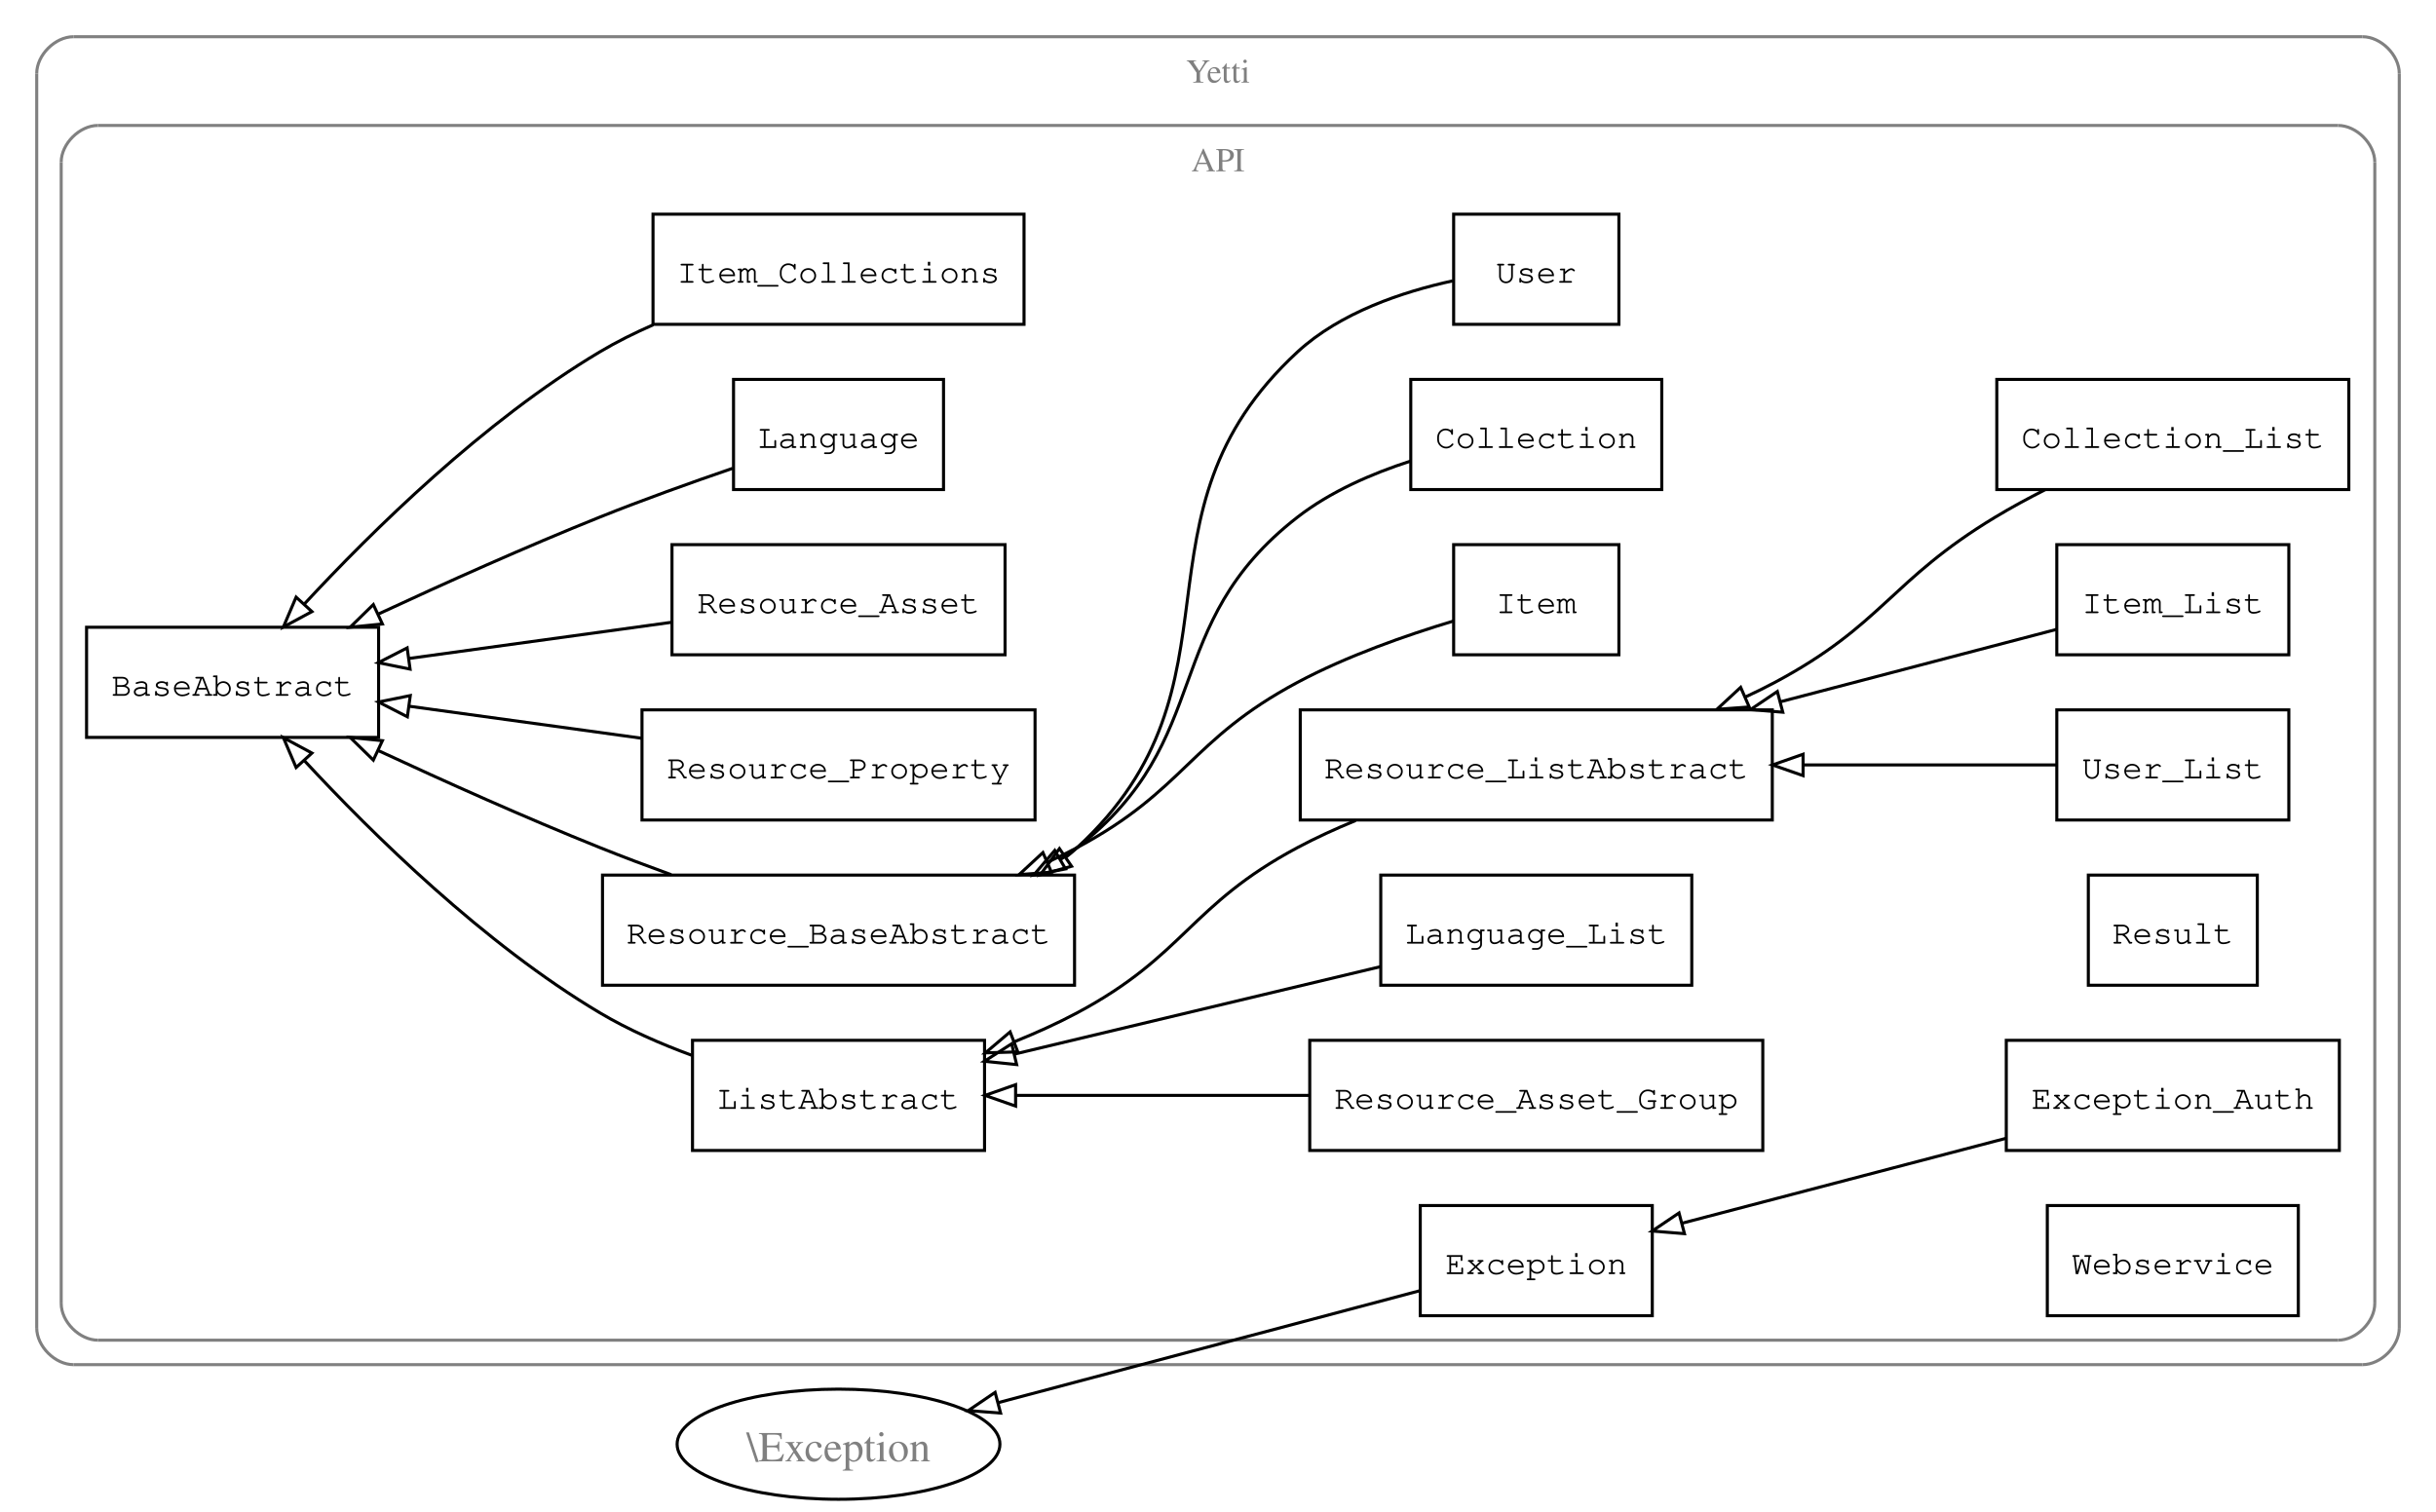
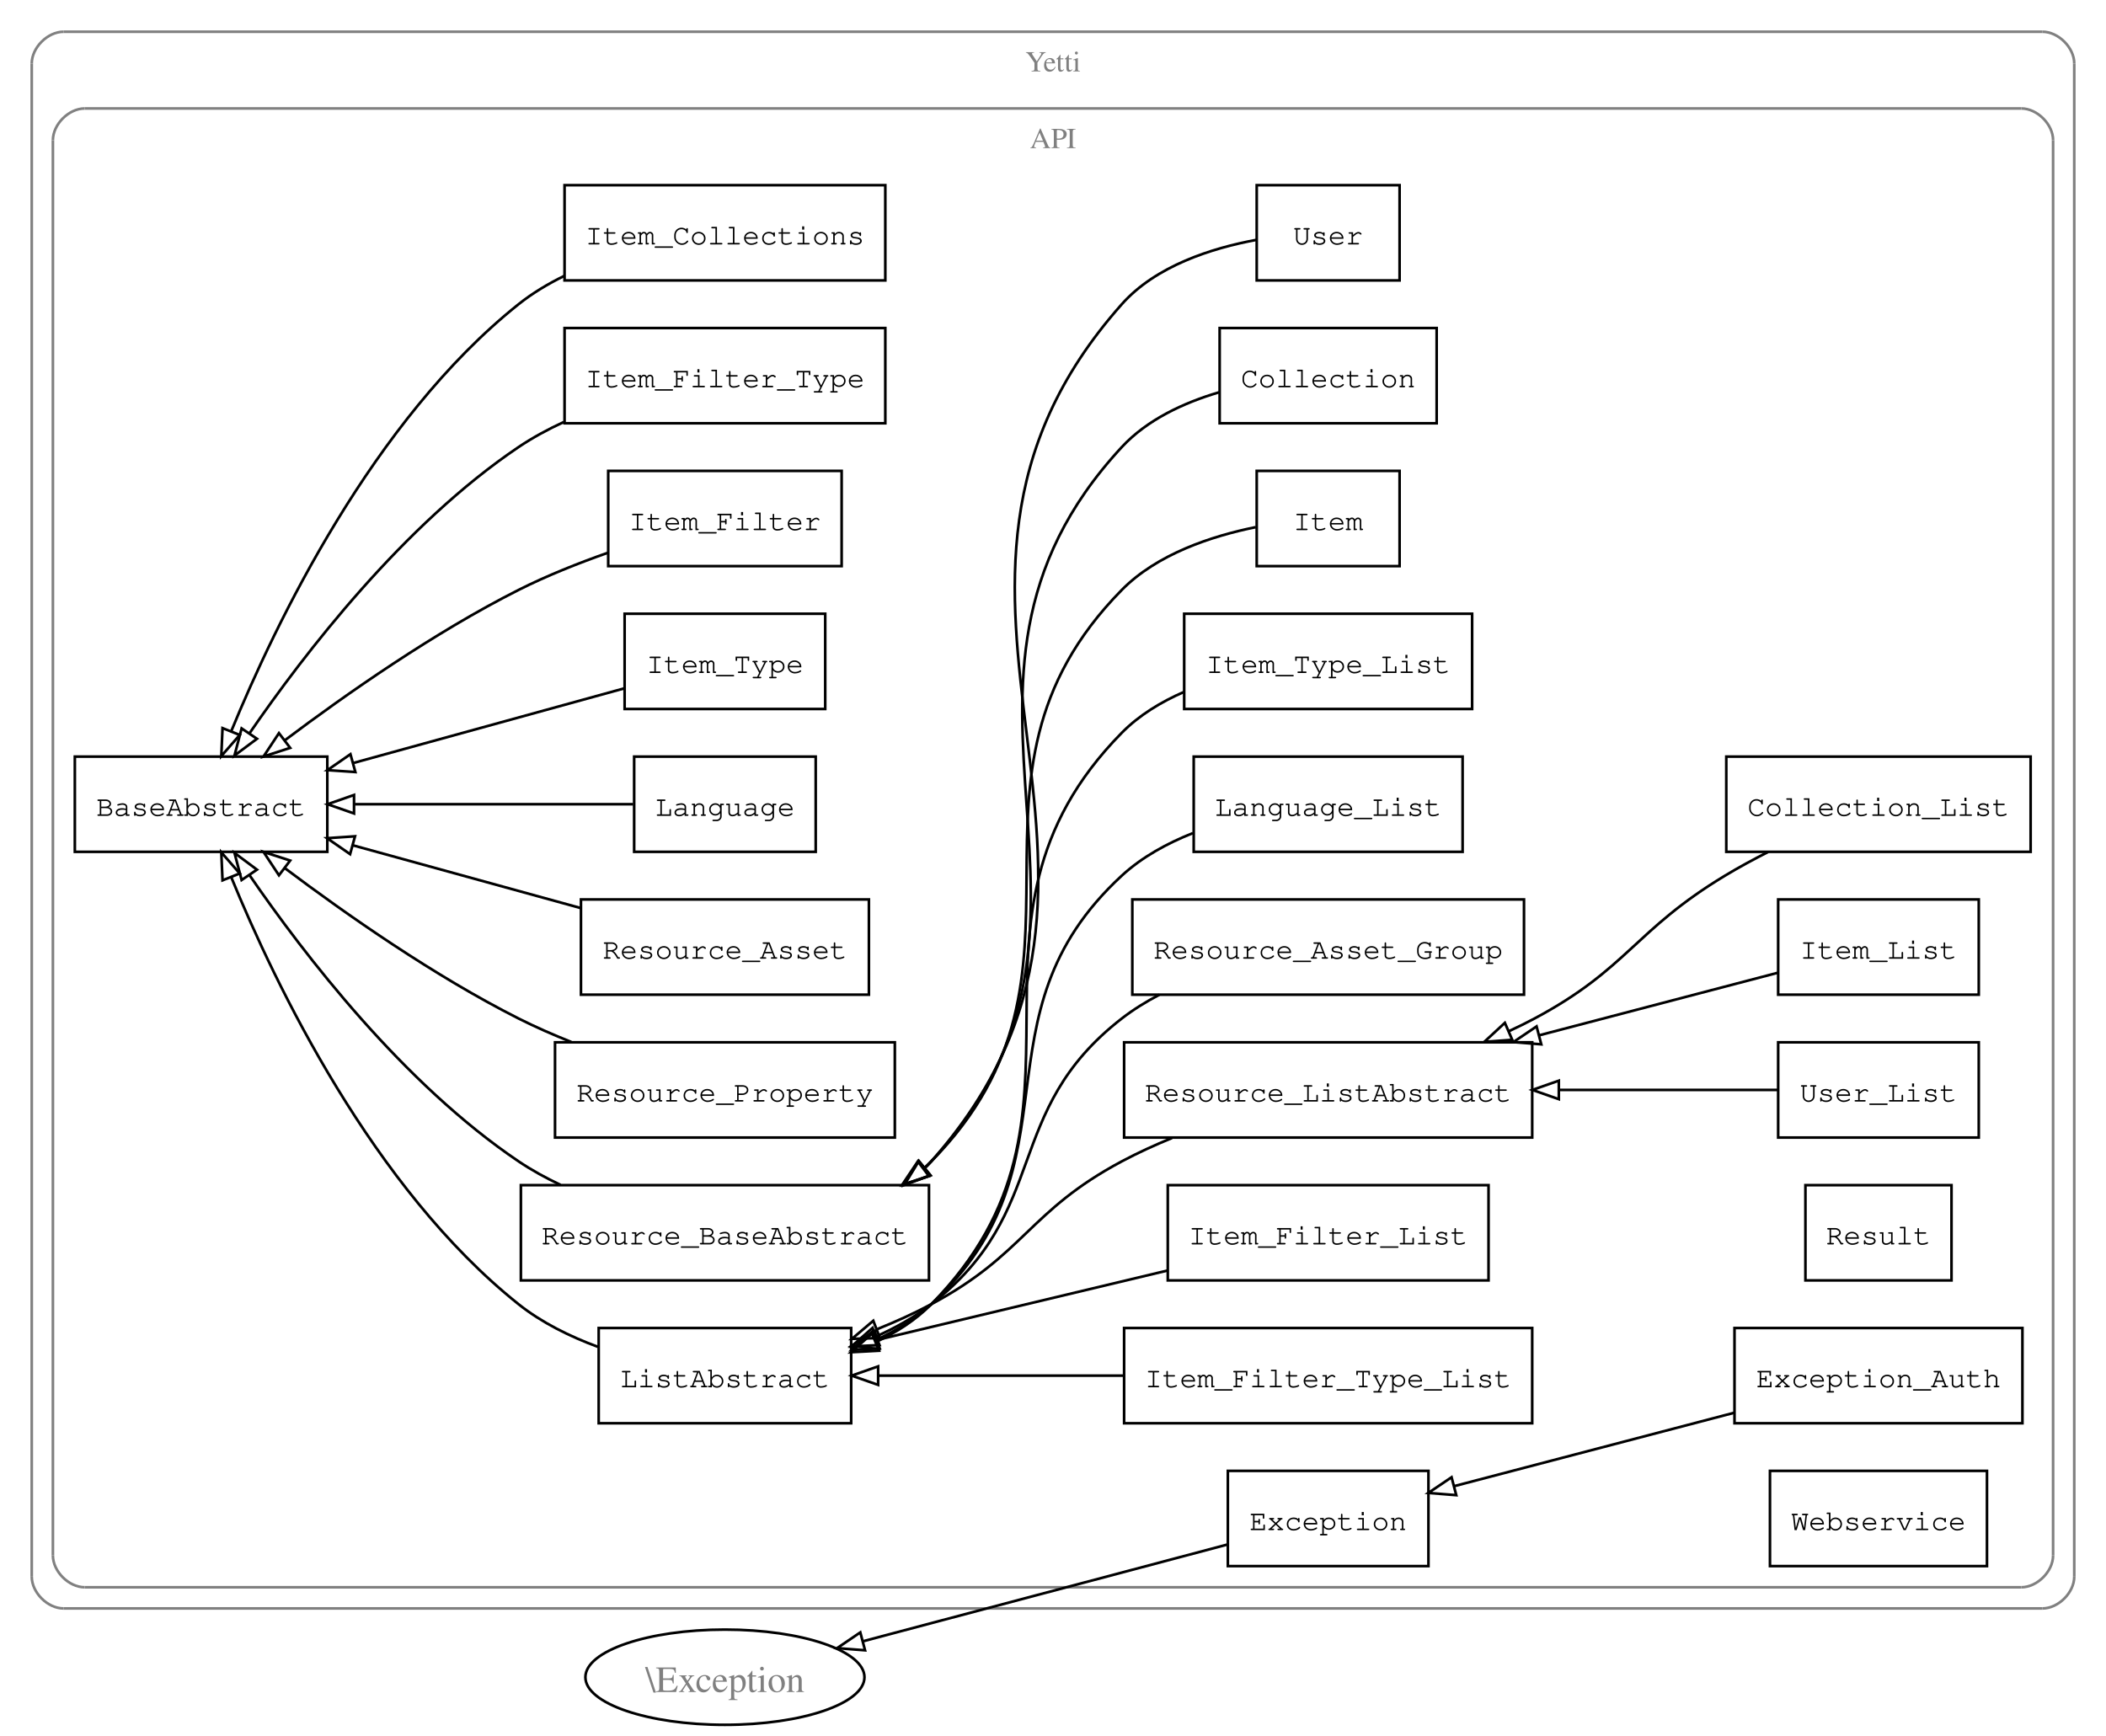
- <svg xmlns="http://www.w3.org/2000/svg" xmlns:xlink="http://www.w3.org/1999/xlink" width="796pt" height="494pt" viewBox="0.00 0.00 796.00 494.00">
-   <g id="graph1" class="graph" transform="scale(1 1) rotate(0) translate(4 490)">
-     <polygon fill="white" stroke="white" points="-4,5 -4,-490 793,-490 793,5 -4,5" />
+ <svg xmlns="http://www.w3.org/2000/svg" xmlns:xlink="http://www.w3.org/1999/xlink" width="796pt" height="656pt" viewBox="0.00 0.00 796.00 656.00">
+   <g id="graph1" class="graph" transform="scale(1 1) rotate(0) translate(4 652)">
+     <polygon fill="white" stroke="white" points="-4,5 -4,-652 793,-652 793,5 -4,5" />
    <g id="graph2" class="cluster">
      <polyline fill="none" stroke="gray" points="20,-44 768,-44 " />
      <path fill="none" stroke="gray" d="M768,-44C774,-44 780,-50 780,-56" />
-       <polyline fill="none" stroke="gray" points="780,-56 780,-466 " />
-       <path fill="none" stroke="gray" d="M780,-466C780,-472 774,-478 768,-478" />
-       <polyline fill="none" stroke="gray" points="768,-478 20,-478 " />
-       <path fill="none" stroke="gray" d="M20,-478C14,-478 8,-472 8,-466" />
-       <polyline fill="none" stroke="gray" points="8,-466 8,-56 " />
+       <polyline fill="none" stroke="gray" points="780,-56 780,-628 " />
+       <path fill="none" stroke="gray" d="M780,-628C780,-634 774,-640 768,-640" />
+       <polyline fill="none" stroke="gray" points="768,-640 20,-640 " />
+       <path fill="none" stroke="gray" d="M20,-640C14,-640 8,-634 8,-628" />
+       <polyline fill="none" stroke="gray" points="8,-628 8,-56 " />
      <path fill="none" stroke="gray" d="M8,-56C8,-50 14,-44 20,-44" />
-       <text text-anchor="middle" x="394" y="-463" font-family="Times,serif" font-size="11.00" fill="gray">Yetti</text>
+       <text text-anchor="middle" x="394" y="-625" font-family="Times,serif" font-size="11.00" fill="gray">Yetti</text>
    </g>
    <g id="graph3" class="cluster">
      <polyline fill="none" stroke="gray" points="28,-52 760,-52 " />
      <path fill="none" stroke="gray" d="M760,-52C766,-52 772,-58 772,-64" />
-       <polyline fill="none" stroke="gray" points="772,-64 772,-437 " />
-       <path fill="none" stroke="gray" d="M772,-437C772,-443 766,-449 760,-449" />
-       <polyline fill="none" stroke="gray" points="760,-449 28,-449 " />
-       <path fill="none" stroke="gray" d="M28,-449C22,-449 16,-443 16,-437" />
-       <polyline fill="none" stroke="gray" points="16,-437 16,-64 " />
+       <polyline fill="none" stroke="gray" points="772,-64 772,-599 " />
+       <path fill="none" stroke="gray" d="M772,-599C772,-605 766,-611 760,-611" />
+       <polyline fill="none" stroke="gray" points="760,-611 28,-611 " />
+       <path fill="none" stroke="gray" d="M28,-611C22,-611 16,-605 16,-599" />
+       <polyline fill="none" stroke="gray" points="16,-599 16,-64 " />
      <path fill="none" stroke="gray" d="M16,-64C16,-58 22,-52 28,-52" />
-       <text text-anchor="middle" x="394" y="-434" font-family="Times,serif" font-size="11.00" fill="gray">API</text>
+       <text text-anchor="middle" x="394" y="-596" font-family="Times,serif" font-size="11.00" fill="gray">API</text>
    </g>
    <g id="node3" class="node">
      <a xlink:href="BaseAbstract.inc.html" xlink:title="BaseAbstract" target="_parent">
-         <polygon fill="none" stroke="black" points="119.713,-285 24.287,-285 24.287,-249 119.713,-249 119.713,-285" />
-         <text text-anchor="middle" x="72" y="-262.6" font-family="Courier,monospace" font-size="11.00">BaseAbstract</text>
+         <polygon fill="none" stroke="black" points="119.713,-366 24.287,-366 24.287,-330 119.713,-330 119.713,-366" />
+         <text text-anchor="middle" x="72" y="-343.6" font-family="Courier,monospace" font-size="11.00">BaseAbstract</text>
      </a>
    </g>
    <g id="node4" class="node">
      <a xlink:href="Collection.List.inc.html" xlink:title="Collection_List" target="_parent">
        <polygon fill="none" stroke="black" points="763.516,-366 648.484,-366 648.484,-330 763.516,-330 763.516,-366" />
        <text text-anchor="middle" x="706" y="-343.6" font-family="Courier,monospace" font-size="11.00">Collection_List</text>
      </a>
    </g>
-     <g id="node17" class="node">
+     <g id="node23" class="node">
      <a xlink:href="Resource.ListAbstract.inc.html" xlink:title="Resource_ListAbstract" target="_parent">
        <polygon fill="none" stroke="black" points="575.123,-258 420.877,-258 420.877,-222 575.123,-222 575.123,-258" />
        <text text-anchor="middle" x="498" y="-235.6" font-family="Courier,monospace" font-size="11.00">Resource_ListAbstract</text>
      </a>
    </g>
    <g id="edge4" class="edge">
      <path fill="none" stroke="black" d="M664.299,-329.958C658.728,-327.132 653.156,-324.112 648,-321 613.752,-300.334 611.286,-285.838 576,-267 572.907,-265.349 569.692,-263.764 566.409,-262.25" />
      <polygon fill="none" stroke="black" points="567.581,-258.943 557.014,-258.166 564.79,-265.362 567.581,-258.943" />
    </g>
    <g id="node5" class="node">
      <a xlink:href="Collection.inc.html" xlink:title="Collection" target="_parent">
-         <polygon fill="none" stroke="black" points="539.011,-366 456.989,-366 456.989,-330 539.011,-330 539.011,-366" />
-         <text text-anchor="middle" x="498" y="-343.6" font-family="Courier,monospace" font-size="11.00">Collection</text>
-       </a>
-     </g>
-     <g id="node16" class="node">
+         <polygon fill="none" stroke="black" points="539.011,-528 456.989,-528 456.989,-492 539.011,-492 539.011,-528" />
+         <text text-anchor="middle" x="498" y="-505.6" font-family="Courier,monospace" font-size="11.00">Collection</text>
+       </a>
+     </g>
+     <g id="node22" class="node">
      <a xlink:href="Resource.BaseAbstract.inc.html" xlink:title="Resource_BaseAbstract" target="_parent">
        <polygon fill="none" stroke="black" points="347.123,-204 192.877,-204 192.877,-168 347.123,-168 347.123,-204" />
        <text text-anchor="middle" x="270" y="-181.6" font-family="Courier,monospace" font-size="11.00">Resource_BaseAbstract</text>
      </a>
    </g>
    <g id="edge6" class="edge">
-       <path fill="none" stroke="black" d="M456.953,-339.314C444.257,-335.22 430.743,-329.338 420,-321 374.427,-285.629 393.573,-248.371 348,-213 346.227,-211.624 344.378,-210.315 342.471,-209.069" />
-       <polygon fill="none" stroke="black" points="344.179,-206.014 333.775,-204.009 340.658,-212.064 344.179,-206.014" />
+       <path fill="none" stroke="black" d="M456.792,-503.719C443.481,-499.787 429.626,-493.393 420,-483 335.611,-391.882 432.389,-304.118 348,-213 347.23,-212.169 346.433,-211.363 345.611,-210.582" />
+       <polygon fill="none" stroke="black" points="347.616,-207.703 337.616,-204.201 343.249,-213.174 347.616,-207.703" />
    </g>
    <g id="node6" class="node">
      <a xlink:href="Exception.Auth.inc.html" xlink:title="Exception_Auth" target="_parent">
        <polygon fill="none" stroke="black" points="760.416,-150 651.584,-150 651.584,-114 760.416,-114 760.416,-150" />
        <text text-anchor="middle" x="706" y="-127.6" font-family="Courier,monospace" font-size="11.00">Exception_Auth</text>
      </a>
    </g>
    <g id="node7" class="node">
      <a xlink:href="Exception.inc.html" xlink:title="Exception" target="_parent">
        <polygon fill="none" stroke="black" points="535.911,-96 460.089,-96 460.089,-60 535.911,-60 535.911,-96" />
        <text text-anchor="middle" x="498" y="-73.6" font-family="Courier,monospace" font-size="11.00">Exception</text>
      </a>
    </g>
    <g id="edge8" class="edge">
      <path fill="none" stroke="black" d="M651.682,-118.023C618.873,-109.423 577.22,-98.504 545.711,-90.245" />
      <polygon fill="none" stroke="black" points="546.421,-86.813 535.861,-87.662 544.646,-93.584 546.421,-86.813" />
    </g>
-     <g id="node27" class="node">
+     <g id="node33" class="node">
      <ellipse fill="none" stroke="black" cx="270" cy="-18" rx="52.742" ry="18" />
      <text text-anchor="middle" x="270" y="-12.4" font-family="Times,serif" font-size="14.00" fill="gray">\Exception</text>
    </g>
    <g id="edge10" class="edge">
      <path fill="none" stroke="black" d="M460.186,-68.226C422.669,-58.266 364.179,-42.738 322.166,-31.584" />
      <polygon fill="none" stroke="black" points="322.962,-28.174 312.398,-28.991 321.166,-34.94 322.962,-28.174" />
    </g>
    <g id="node8" class="node">
      <a xlink:href="Item.Collections.inc.html" xlink:title="Item_Collections" target="_parent">
-         <polygon fill="none" stroke="black" points="330.618,-420 209.382,-420 209.382,-384 330.618,-384 330.618,-420" />
-         <text text-anchor="middle" x="270" y="-397.6" font-family="Courier,monospace" font-size="11.00">Item_Collections</text>
+         <polygon fill="none" stroke="black" points="330.618,-582 209.382,-582 209.382,-546 330.618,-546 330.618,-582" />
+         <text text-anchor="middle" x="270" y="-559.6" font-family="Courier,monospace" font-size="11.00">Item_Collections</text>
      </a>
    </g>
    <g id="edge12" class="edge">
-       <path fill="none" stroke="black" d="M209.464,-383.857C203.408,-381.211 197.477,-378.262 192,-375 154.147,-352.458 117.715,-316.633 95.352,-292.489" />
-       <polygon fill="none" stroke="black" points="97.928,-290.119 88.602,-285.092 92.758,-294.838 97.928,-290.119" />
+       <path fill="none" stroke="black" d="M209.243,-547.695C203.096,-544.687 197.206,-541.151 192,-537 136.962,-493.121 100.142,-416.436 83.379,-375.535" />
+       <polygon fill="none" stroke="black" points="86.603,-374.173 79.642,-366.186 80.103,-376.771 86.603,-374.173" />
    </g>
    <g id="node9" class="node">
+       <a xlink:href="Item.Filter.List.inc.html" xlink:title="Item_Filter_List" target="_parent">
+         <polygon fill="none" stroke="black" points="558.618,-204 437.382,-204 437.382,-168 558.618,-168 558.618,-204" />
+         <text text-anchor="middle" x="498" y="-181.6" font-family="Courier,monospace" font-size="11.00">Item_Filter_List</text>
+       </a>
+     </g>
+     <g id="node19" class="node">
+       <a xlink:href="ListAbstract.inc.html" xlink:title="ListAbstract" target="_parent">
+         <polygon fill="none" stroke="black" points="317.713,-150 222.287,-150 222.287,-114 317.713,-114 317.713,-150" />
+         <text text-anchor="middle" x="270" y="-127.6" font-family="Courier,monospace" font-size="11.00">ListAbstract</text>
+       </a>
+     </g>
+     <g id="edge14" class="edge">
+       <path fill="none" stroke="black" d="M437.326,-171.742C403.43,-163.643 361.229,-153.559 327.817,-145.576" />
+       <polygon fill="none" stroke="black" points="328.289,-142.09 317.749,-143.17 326.662,-148.898 328.289,-142.09" />
+     </g>
+     <g id="node10" class="node">
+       <a xlink:href="Item.Filter.Type.List.inc.html" xlink:title="Item_Filter_Type_List" target="_parent">
+         <polygon fill="none" stroke="black" points="575.123,-150 420.877,-150 420.877,-114 575.123,-114 575.123,-150" />
+         <text text-anchor="middle" x="498" y="-127.6" font-family="Courier,monospace" font-size="11.00">Item_Filter_Type_List</text>
+       </a>
+     </g>
+     <g id="edge16" class="edge">
+       <path fill="none" stroke="black" d="M420.802,-132C390.443,-132 356.107,-132 327.973,-132" />
+       <polygon fill="none" stroke="black" points="327.908,-128.5 317.908,-132 327.908,-135.5 327.908,-128.5" />
+     </g>
+     <g id="node11" class="node">
+       <a xlink:href="Item.Filter.Type.inc.html" xlink:title="Item_Filter_Type" target="_parent">
+         <polygon fill="none" stroke="black" points="330.618,-528 209.382,-528 209.382,-492 330.618,-492 330.618,-528" />
+         <text text-anchor="middle" x="270" y="-505.6" font-family="Courier,monospace" font-size="11.00">Item_Filter_Type</text>
+       </a>
+     </g>
+     <g id="edge18" class="edge">
+       <path fill="none" stroke="black" d="M209.076,-492.468C203.095,-489.705 197.287,-486.561 192,-483 148.604,-453.769 111.06,-405.01 90.282,-374.781" />
+       <polygon fill="none" stroke="black" points="93.126,-372.738 84.63,-366.408 87.324,-376.655 93.126,-372.738" />
+     </g>
+     <g id="node12" class="node">
+       <a xlink:href="Item.Filter.inc.html" xlink:title="Item_Filter" target="_parent">
+         <polygon fill="none" stroke="black" points="314.113,-474 225.887,-474 225.887,-438 314.113,-438 314.113,-474" />
+         <text text-anchor="middle" x="270" y="-451.6" font-family="Courier,monospace" font-size="11.00">Item_Filter</text>
+       </a>
+     </g>
+     <g id="edge20" class="edge">
+       <path fill="none" stroke="black" d="M225.816,-443.075C214.565,-439.112 202.623,-434.362 192,-429 160.207,-412.953 126.937,-389.673 103.685,-372.184" />
+       <polygon fill="none" stroke="black" points="105.67,-369.297 95.593,-366.027 101.432,-374.868 105.67,-369.297" />
+     </g>
+     <g id="node13" class="node">
      <a xlink:href="Item.List.inc.html" xlink:title="Item_List" target="_parent">
        <polygon fill="none" stroke="black" points="743.911,-312 668.089,-312 668.089,-276 743.911,-276 743.911,-312" />
        <text text-anchor="middle" x="706" y="-289.6" font-family="Courier,monospace" font-size="11.00">Item_List</text>
      </a>
    </g>
-     <g id="edge14" class="edge">
+     <g id="edge22" class="edge">
      <path fill="none" stroke="black" d="M668.171,-284.346C643.109,-277.776 608.982,-268.83 577.943,-260.694" />
      <polygon fill="none" stroke="black" points="578.55,-257.235 567.989,-258.084 576.775,-264.006 578.55,-257.235" />
    </g>
-     <g id="node10" class="node">
+     <g id="node14" class="node">
+       <a xlink:href="Item.Type.List.inc.html" xlink:title="Item_Type_List" target="_parent">
+         <polygon fill="none" stroke="black" points="552.416,-420 443.584,-420 443.584,-384 552.416,-384 552.416,-420" />
+         <text text-anchor="middle" x="498" y="-397.6" font-family="Courier,monospace" font-size="11.00">Item_Type_List</text>
+       </a>
+     </g>
+     <g id="edge24" class="edge">
+       <path fill="none" stroke="black" d="M443.555,-390.468C434.855,-386.684 426.56,-381.662 420,-375 349.003,-302.893 418.997,-231.107 348,-159 342.071,-152.978 334.724,-148.297 326.941,-144.658" />
+       <polygon fill="none" stroke="black" points="328.244,-141.409 317.664,-140.847 325.585,-147.884 328.244,-141.409" />
+     </g>
+     <g id="node15" class="node">
+       <a xlink:href="Item.Type.inc.html" xlink:title="Item_Type" target="_parent">
+         <polygon fill="none" stroke="black" points="307.911,-420 232.089,-420 232.089,-384 307.911,-384 307.911,-420" />
+         <text text-anchor="middle" x="270" y="-397.6" font-family="Courier,monospace" font-size="11.00">Item_Type</text>
+       </a>
+     </g>
+     <g id="edge26" class="edge">
+       <path fill="none" stroke="black" d="M232.134,-391.843C203.292,-383.897 162.687,-372.71 129.713,-363.625" />
+       <polygon fill="none" stroke="black" points="130.317,-360.161 119.746,-360.879 128.458,-366.91 130.317,-360.161" />
+     </g>
+     <g id="node16" class="node">
      <a xlink:href="Item.inc.html" xlink:title="Item" target="_parent">
-         <polygon fill="none" stroke="black" points="525,-312 471,-312 471,-276 525,-276 525,-312" />
-         <text text-anchor="middle" x="498" y="-289.6" font-family="Courier,monospace" font-size="11.00">Item</text>
-       </a>
-     </g>
-     <g id="edge16" class="edge">
-       <path fill="none" stroke="black" d="M470.854,-287.013C455.547,-282.395 436.121,-275.606 420,-267 384.714,-248.162 383.286,-231.838 348,-213 344.907,-211.349 341.692,-209.764 338.409,-208.25" />
-       <polygon fill="none" stroke="black" points="339.581,-204.943 329.014,-204.166 336.79,-211.362 339.581,-204.943" />
-     </g>
-     <g id="node11" class="node">
+         <polygon fill="none" stroke="black" points="525,-474 471,-474 471,-438 525,-438 525,-474" />
+         <text text-anchor="middle" x="498" y="-451.6" font-family="Courier,monospace" font-size="11.00">Item</text>
+       </a>
+     </g>
+     <g id="edge28" class="edge">
+       <path fill="none" stroke="black" d="M470.648,-452.739C454.097,-449.39 433.418,-442.627 420,-429 349.003,-356.893 418.997,-285.107 348,-213 347.078,-212.063 346.121,-211.159 345.133,-210.286" />
+       <polygon fill="none" stroke="black" points="347.121,-207.401 337.025,-204.187 342.913,-212.995 347.121,-207.401" />
+     </g>
+     <g id="node17" class="node">
      <a xlink:href="Language.List.inc.html" xlink:title="Language_List" target="_parent">
-         <polygon fill="none" stroke="black" points="548.814,-204 447.186,-204 447.186,-168 548.814,-168 548.814,-204" />
-         <text text-anchor="middle" x="498" y="-181.6" font-family="Courier,monospace" font-size="11.00">Language_List</text>
-       </a>
-     </g>
-     <g id="node13" class="node">
-       <a xlink:href="ListAbstract.inc.html" xlink:title="ListAbstract" target="_parent">
-         <polygon fill="none" stroke="black" points="317.713,-150 222.287,-150 222.287,-114 317.713,-114 317.713,-150" />
-         <text text-anchor="middle" x="270" y="-127.6" font-family="Courier,monospace" font-size="11.00">ListAbstract</text>
-       </a>
-     </g>
-     <g id="edge18" class="edge">
-       <path fill="none" stroke="black" d="M447.124,-174.083C411.834,-165.651 364.452,-154.329 327.722,-145.553" />
-       <polygon fill="none" stroke="black" points="328.204,-142.07 317.664,-143.15 326.577,-148.878 328.204,-142.07" />
-     </g>
-     <g id="node12" class="node">
+         <polygon fill="none" stroke="black" points="548.814,-366 447.186,-366 447.186,-330 548.814,-330 548.814,-366" />
+         <text text-anchor="middle" x="498" y="-343.6" font-family="Courier,monospace" font-size="11.00">Language_List</text>
+       </a>
+     </g>
+     <g id="edge30" class="edge">
+       <path fill="none" stroke="black" d="M446.867,-337.081C437.13,-333.218 427.602,-328.01 420,-321 362.077,-267.587 405.923,-212.413 348,-159 342.069,-153.531 334.966,-149.158 327.505,-145.666" />
+       <polygon fill="none" stroke="black" points="328.505,-142.291 317.926,-141.696 325.825,-148.758 328.505,-142.291" />
+     </g>
+     <g id="node18" class="node">
      <a xlink:href="Language.inc.html" xlink:title="Language" target="_parent">
        <polygon fill="none" stroke="black" points="304.309,-366 235.691,-366 235.691,-330 304.309,-330 304.309,-366" />
        <text text-anchor="middle" x="270" y="-343.6" font-family="Courier,monospace" font-size="11.00">Language</text>
      </a>
    </g>
-     <g id="edge20" class="edge">
-       <path fill="none" stroke="black" d="M235.407,-336.945C221.827,-332.288 206.067,-326.645 192,-321 167.881,-311.321 141.521,-299.492 119.754,-289.376" />
-       <polygon fill="none" stroke="black" points="120.956,-286.074 110.415,-285.009 117.991,-292.415 120.956,-286.074" />
-     </g>
-     <g id="edge22" class="edge">
-       <path fill="none" stroke="black" d="M222.049,-145.104C211.794,-148.874 201.25,-153.491 192,-159 154.147,-181.542 117.715,-217.367 95.352,-241.511" />
-       <polygon fill="none" stroke="black" points="92.758,-239.162 88.602,-248.908 97.928,-243.881 92.758,-239.162" />
-     </g>
-     <g id="node14" class="node">
+     <g id="edge32" class="edge">
+       <path fill="none" stroke="black" d="M235.306,-348C206.442,-348 164.252,-348 130.121,-348" />
+       <polygon fill="none" stroke="black" points="129.812,-344.5 119.812,-348 129.812,-351.5 129.812,-344.5" />
+     </g>
+     <g id="edge34" class="edge">
+       <path fill="none" stroke="black" d="M222.022,-142.868C211.433,-146.782 200.751,-152.024 192,-159 136.962,-202.879 100.142,-279.564 83.379,-320.465" />
+       <polygon fill="none" stroke="black" points="80.103,-319.229 79.642,-329.814 86.603,-321.827 80.103,-319.229" />
+     </g>
+     <g id="node20" class="node">
      <a xlink:href="Resource.Asset.Group.inc.html" xlink:title="Resource_Asset_Group" target="_parent">
-         <polygon fill="none" stroke="black" points="572.021,-150 423.979,-150 423.979,-114 572.021,-114 572.021,-150" />
-         <text text-anchor="middle" x="498" y="-127.6" font-family="Courier,monospace" font-size="11.00">Resource_Asset_Group</text>
-       </a>
-     </g>
-     <g id="edge24" class="edge">
-       <path fill="none" stroke="black" d="M423.936,-132C392.789,-132 356.995,-132 327.87,-132" />
-       <polygon fill="none" stroke="black" points="327.865,-128.5 317.865,-132 327.865,-135.5 327.865,-128.5" />
-     </g>
-     <g id="node15" class="node">
+         <polygon fill="none" stroke="black" points="572.021,-312 423.979,-312 423.979,-276 572.021,-276 572.021,-312" />
+         <text text-anchor="middle" x="498" y="-289.6" font-family="Courier,monospace" font-size="11.00">Resource_Asset_Group</text>
+       </a>
+     </g>
+     <g id="edge36" class="edge">
+       <path fill="none" stroke="black" d="M434.225,-275.991C429.186,-273.369 424.364,-270.387 420,-267 374.427,-231.629 393.573,-194.371 348,-159 341.784,-154.175 334.64,-150.173 327.264,-146.864" />
+       <polygon fill="none" stroke="black" points="328.43,-143.56 317.849,-143.033 325.792,-150.044 328.43,-143.56" />
+     </g>
+     <g id="node21" class="node">
      <a xlink:href="Resource.Asset.inc.html" xlink:title="Resource_Asset" target="_parent">
        <polygon fill="none" stroke="black" points="324.416,-312 215.584,-312 215.584,-276 324.416,-276 324.416,-312" />
        <text text-anchor="middle" x="270" y="-289.6" font-family="Courier,monospace" font-size="11.00">Resource_Asset</text>
      </a>
    </g>
-     <g id="edge26" class="edge">
-       <path fill="none" stroke="black" d="M215.701,-286.658C189.064,-282.988 156.82,-278.547 129.725,-274.814" />
-       <polygon fill="none" stroke="black" points="130,-271.319 119.616,-273.422 129.045,-278.254 130,-271.319" />
-     </g>
-     <g id="edge28" class="edge">
-       <path fill="none" stroke="black" d="M215.337,-204.129C207.468,-206.986 199.494,-209.993 192,-213 167.881,-222.679 141.521,-234.508 119.754,-244.624" />
-       <polygon fill="none" stroke="black" points="117.991,-241.585 110.415,-248.991 120.956,-247.926 117.991,-241.585" />
-     </g>
-     <g id="edge30" class="edge">
+     <g id="edge38" class="edge">
+       <path fill="none" stroke="black" d="M215.701,-308.684C188.947,-316.056 156.535,-324.985 129.368,-332.47" />
+       <polygon fill="none" stroke="black" points="128.327,-329.126 119.616,-335.157 130.186,-335.875 128.327,-329.126" />
+     </g>
+     <g id="edge40" class="edge">
+       <path fill="none" stroke="black" d="M207.883,-204.09C202.323,-206.716 196.935,-209.676 192,-213 148.604,-242.231 111.06,-290.99 90.282,-321.219" />
+       <polygon fill="none" stroke="black" points="87.324,-319.345 84.63,-329.592 93.126,-323.262 87.324,-319.345" />
+     </g>
+     <g id="edge42" class="edge">
      <path fill="none" stroke="black" d="M438.986,-221.834C432.454,-219.153 425.998,-216.202 420,-213 384.714,-194.162 383.286,-177.838 348,-159 341.556,-155.56 334.585,-152.41 327.559,-149.574" />
      <polygon fill="none" stroke="black" points="328.58,-146.217 317.99,-145.902 326.072,-152.752 328.58,-146.217" />
    </g>
-     <g id="node18" class="node">
+     <g id="node24" class="node">
      <a xlink:href="Resource.Property.inc.html" xlink:title="Resource_Property" target="_parent">
        <polygon fill="none" stroke="black" points="334.218,-258 205.782,-258 205.782,-222 334.218,-222 334.218,-258" />
        <text text-anchor="middle" x="270" y="-235.6" font-family="Courier,monospace" font-size="11.00">Resource_Property</text>
      </a>
    </g>
-     <g id="edge32" class="edge">
-       <path fill="none" stroke="black" d="M205.635,-248.729C181.169,-252.099 153.398,-255.925 129.612,-259.201" />
-       <polygon fill="none" stroke="black" points="129.112,-255.737 119.683,-260.569 130.067,-262.672 129.112,-255.737" />
-     </g>
-     <g id="node19" class="node">
+     <g id="edge44" class="edge">
+       <path fill="none" stroke="black" d="M211.948,-258.112C205.114,-260.833 198.323,-263.808 192,-267 160.207,-283.047 126.937,-306.327 103.685,-323.816" />
+       <polygon fill="none" stroke="black" points="101.432,-321.132 95.593,-329.973 105.67,-326.703 101.432,-321.132" />
+     </g>
+     <g id="node25" class="node">
      <a xlink:href="Result.inc.html" xlink:title="Result" target="_parent">
        <polygon fill="none" stroke="black" points="733.608,-204 678.392,-204 678.392,-168 733.608,-168 733.608,-204" />
        <text text-anchor="middle" x="706" y="-181.6" font-family="Courier,monospace" font-size="11.00">Result</text>
      </a>
    </g>
-     <g id="node20" class="node">
+     <g id="node26" class="node">
      <a xlink:href="User.List.inc.html" xlink:title="User_List" target="_parent">
        <polygon fill="none" stroke="black" points="743.911,-258 668.089,-258 668.089,-222 743.911,-222 743.911,-258" />
        <text text-anchor="middle" x="706" y="-235.6" font-family="Courier,monospace" font-size="11.00">User_List</text>
      </a>
    </g>
-     <g id="edge34" class="edge">
+     <g id="edge46" class="edge">
      <path fill="none" stroke="black" d="M668.171,-240C645.086,-240 614.309,-240 585.339,-240" />
      <polygon fill="none" stroke="black" points="585.183,-236.5 575.183,-240 585.183,-243.5 585.183,-236.5" />
    </g>
-     <g id="node21" class="node">
+     <g id="node27" class="node">
      <a xlink:href="User.inc.html" xlink:title="User" target="_parent">
-         <polygon fill="none" stroke="black" points="525,-420 471,-420 471,-384 525,-384 525,-420" />
-         <text text-anchor="middle" x="498" y="-397.6" font-family="Courier,monospace" font-size="11.00">User</text>
-       </a>
-     </g>
-     <g id="edge36" class="edge">
-       <path fill="none" stroke="black" d="M470.713,-398.216C454.398,-394.663 433.955,-387.868 420,-375 362.077,-321.587 405.923,-266.413 348,-213 346.861,-211.95 345.679,-210.94 344.459,-209.969" />
-       <polygon fill="none" stroke="black" points="346.151,-206.885 335.926,-204.109 342.188,-212.655 346.151,-206.885" />
-     </g>
-     <g id="node22" class="node">
+         <polygon fill="none" stroke="black" points="525,-582 471,-582 471,-546 525,-546 525,-582" />
+         <text text-anchor="middle" x="498" y="-559.6" font-family="Courier,monospace" font-size="11.00">User</text>
+       </a>
+     </g>
+     <g id="edge48" class="edge">
+       <path fill="none" stroke="black" d="M470.907,-561.329C454.032,-558.224 432.886,-551.512 420,-537 322.057,-426.695 445.943,-323.305 348,-213 347.248,-212.153 346.467,-211.332 345.661,-210.537" />
+       <polygon fill="none" stroke="black" points="347.725,-207.703 337.778,-204.054 343.279,-213.109 347.725,-207.703" />
+     </g>
+     <g id="node28" class="node">
      <a xlink:href="Webservice.inc.html" xlink:title="Webservice" target="_parent">
        <polygon fill="none" stroke="black" points="747.011,-96 664.989,-96 664.989,-60 747.011,-60 747.011,-96" />
        <text text-anchor="middle" x="706" y="-73.6" font-family="Courier,monospace" font-size="11.00">Webservice</text>
      </a>
    </g>
  </g>
</svg>
